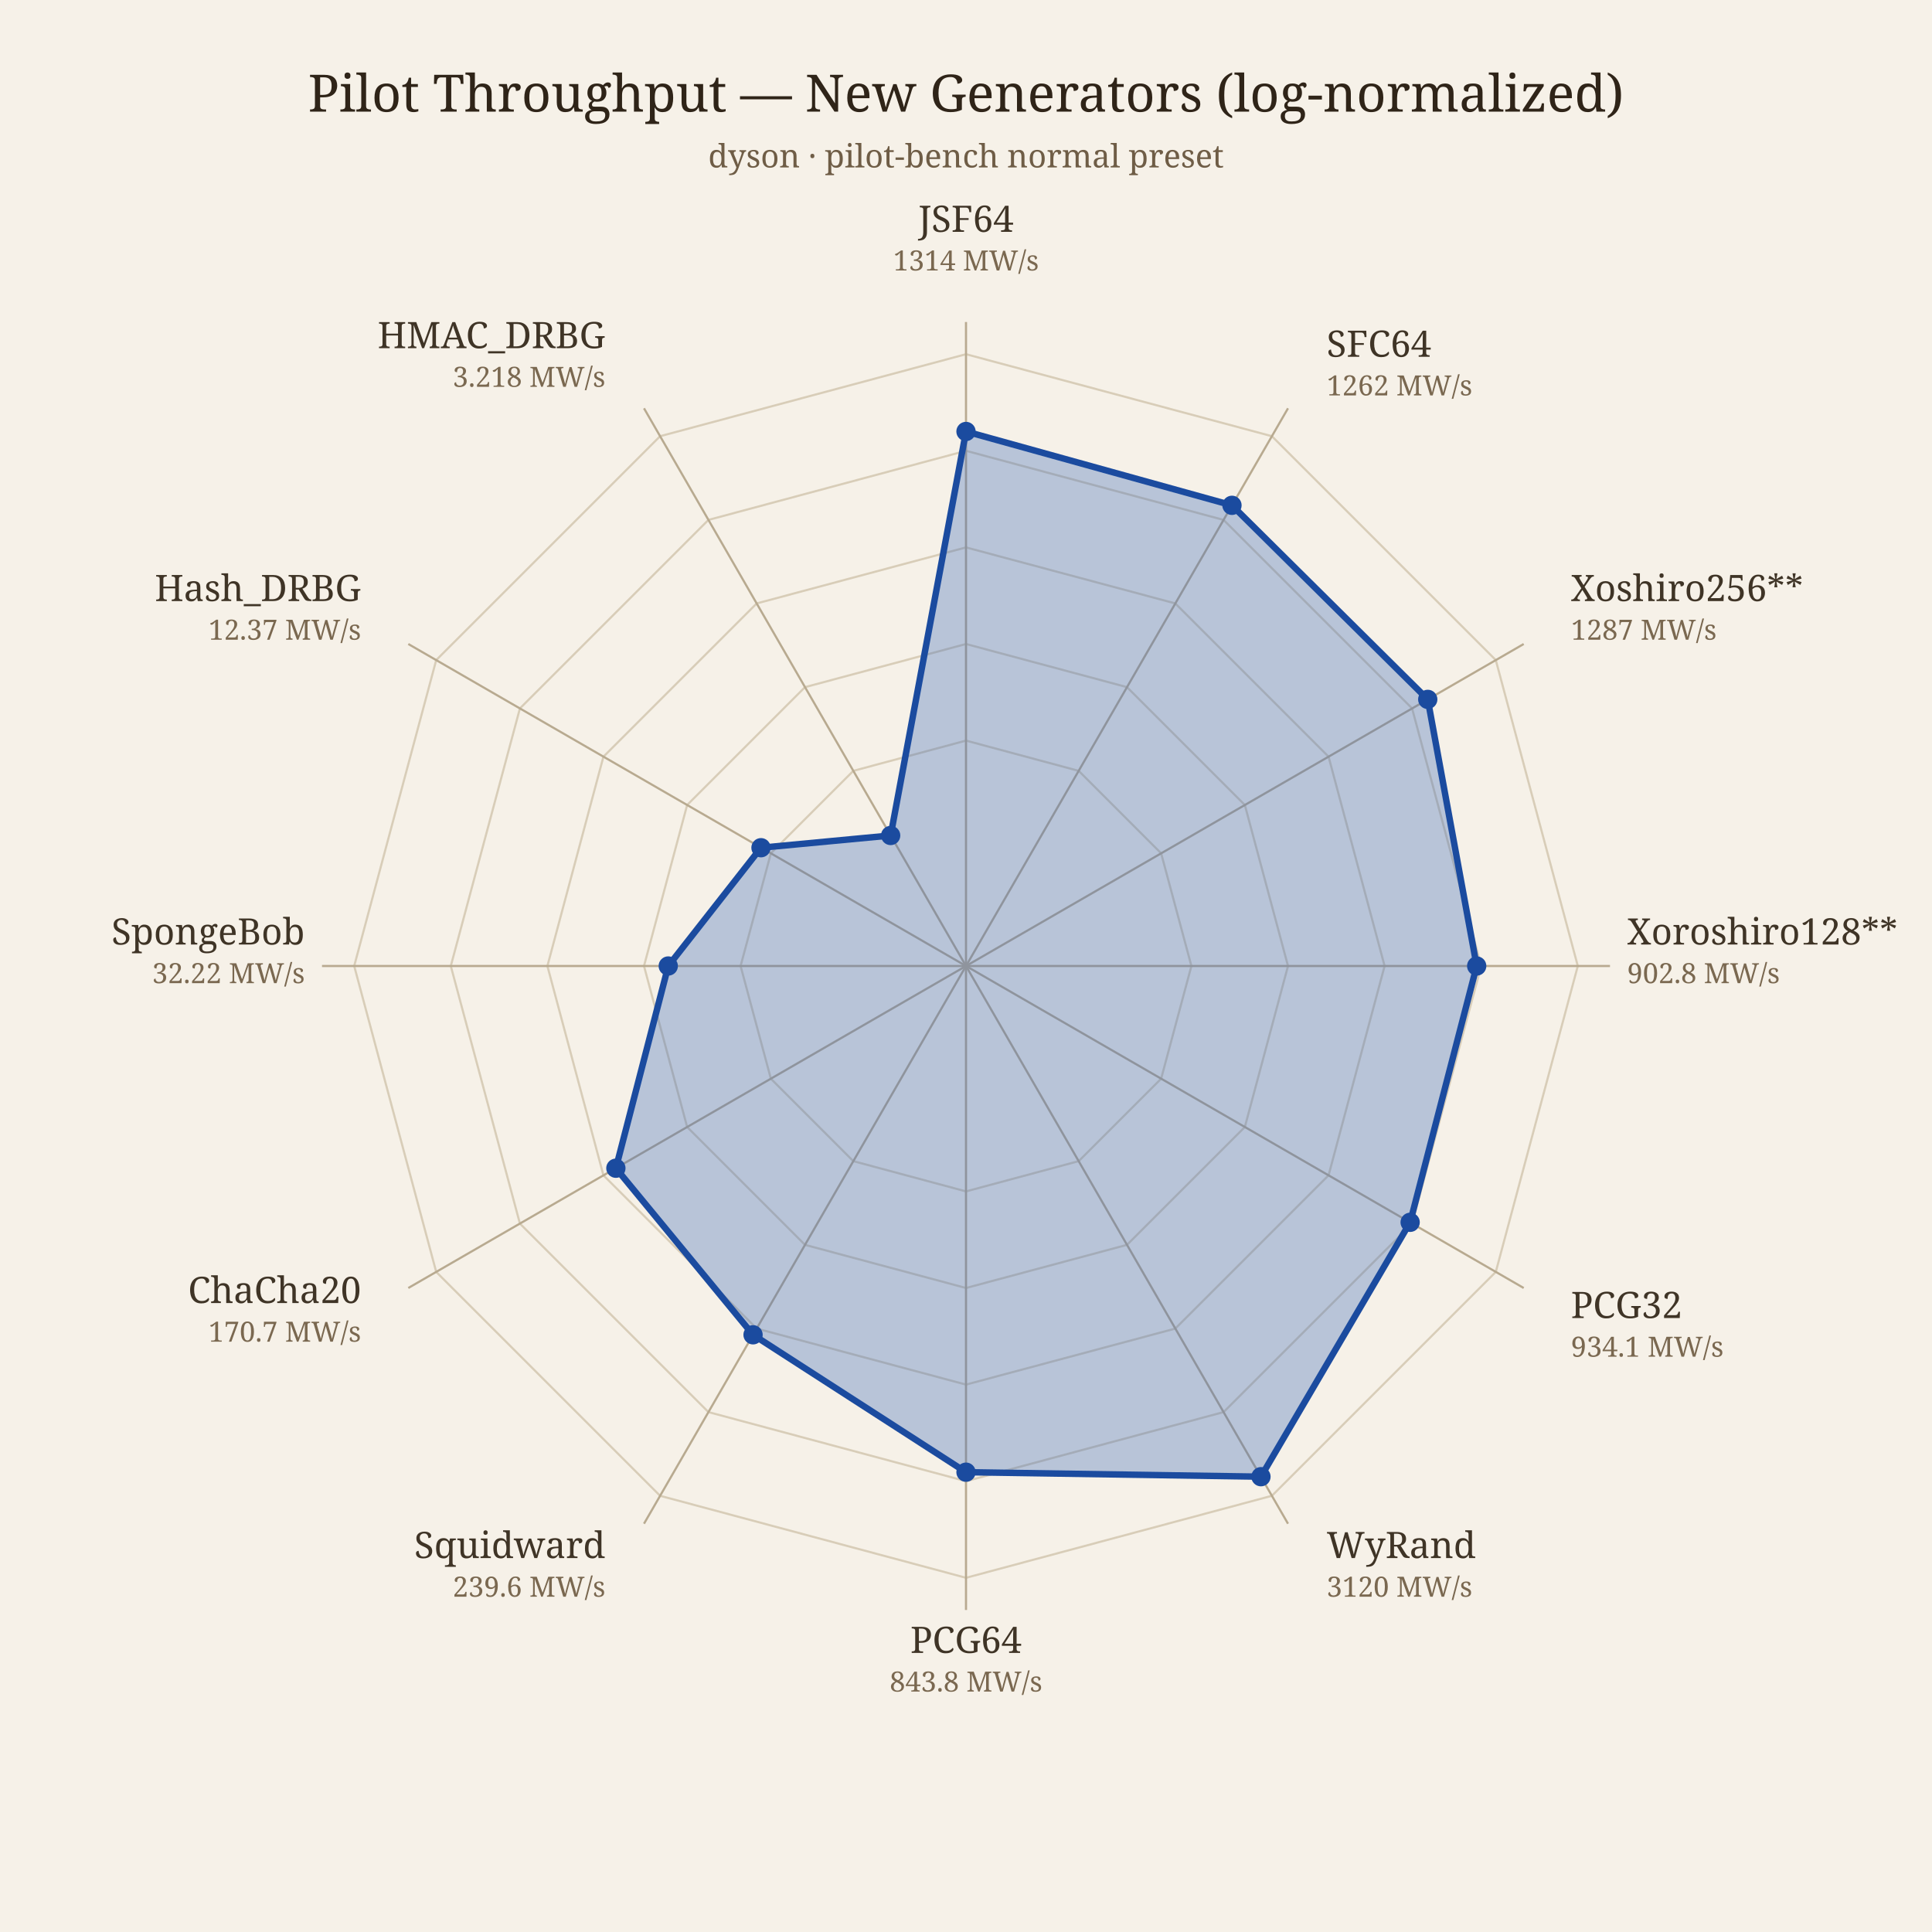
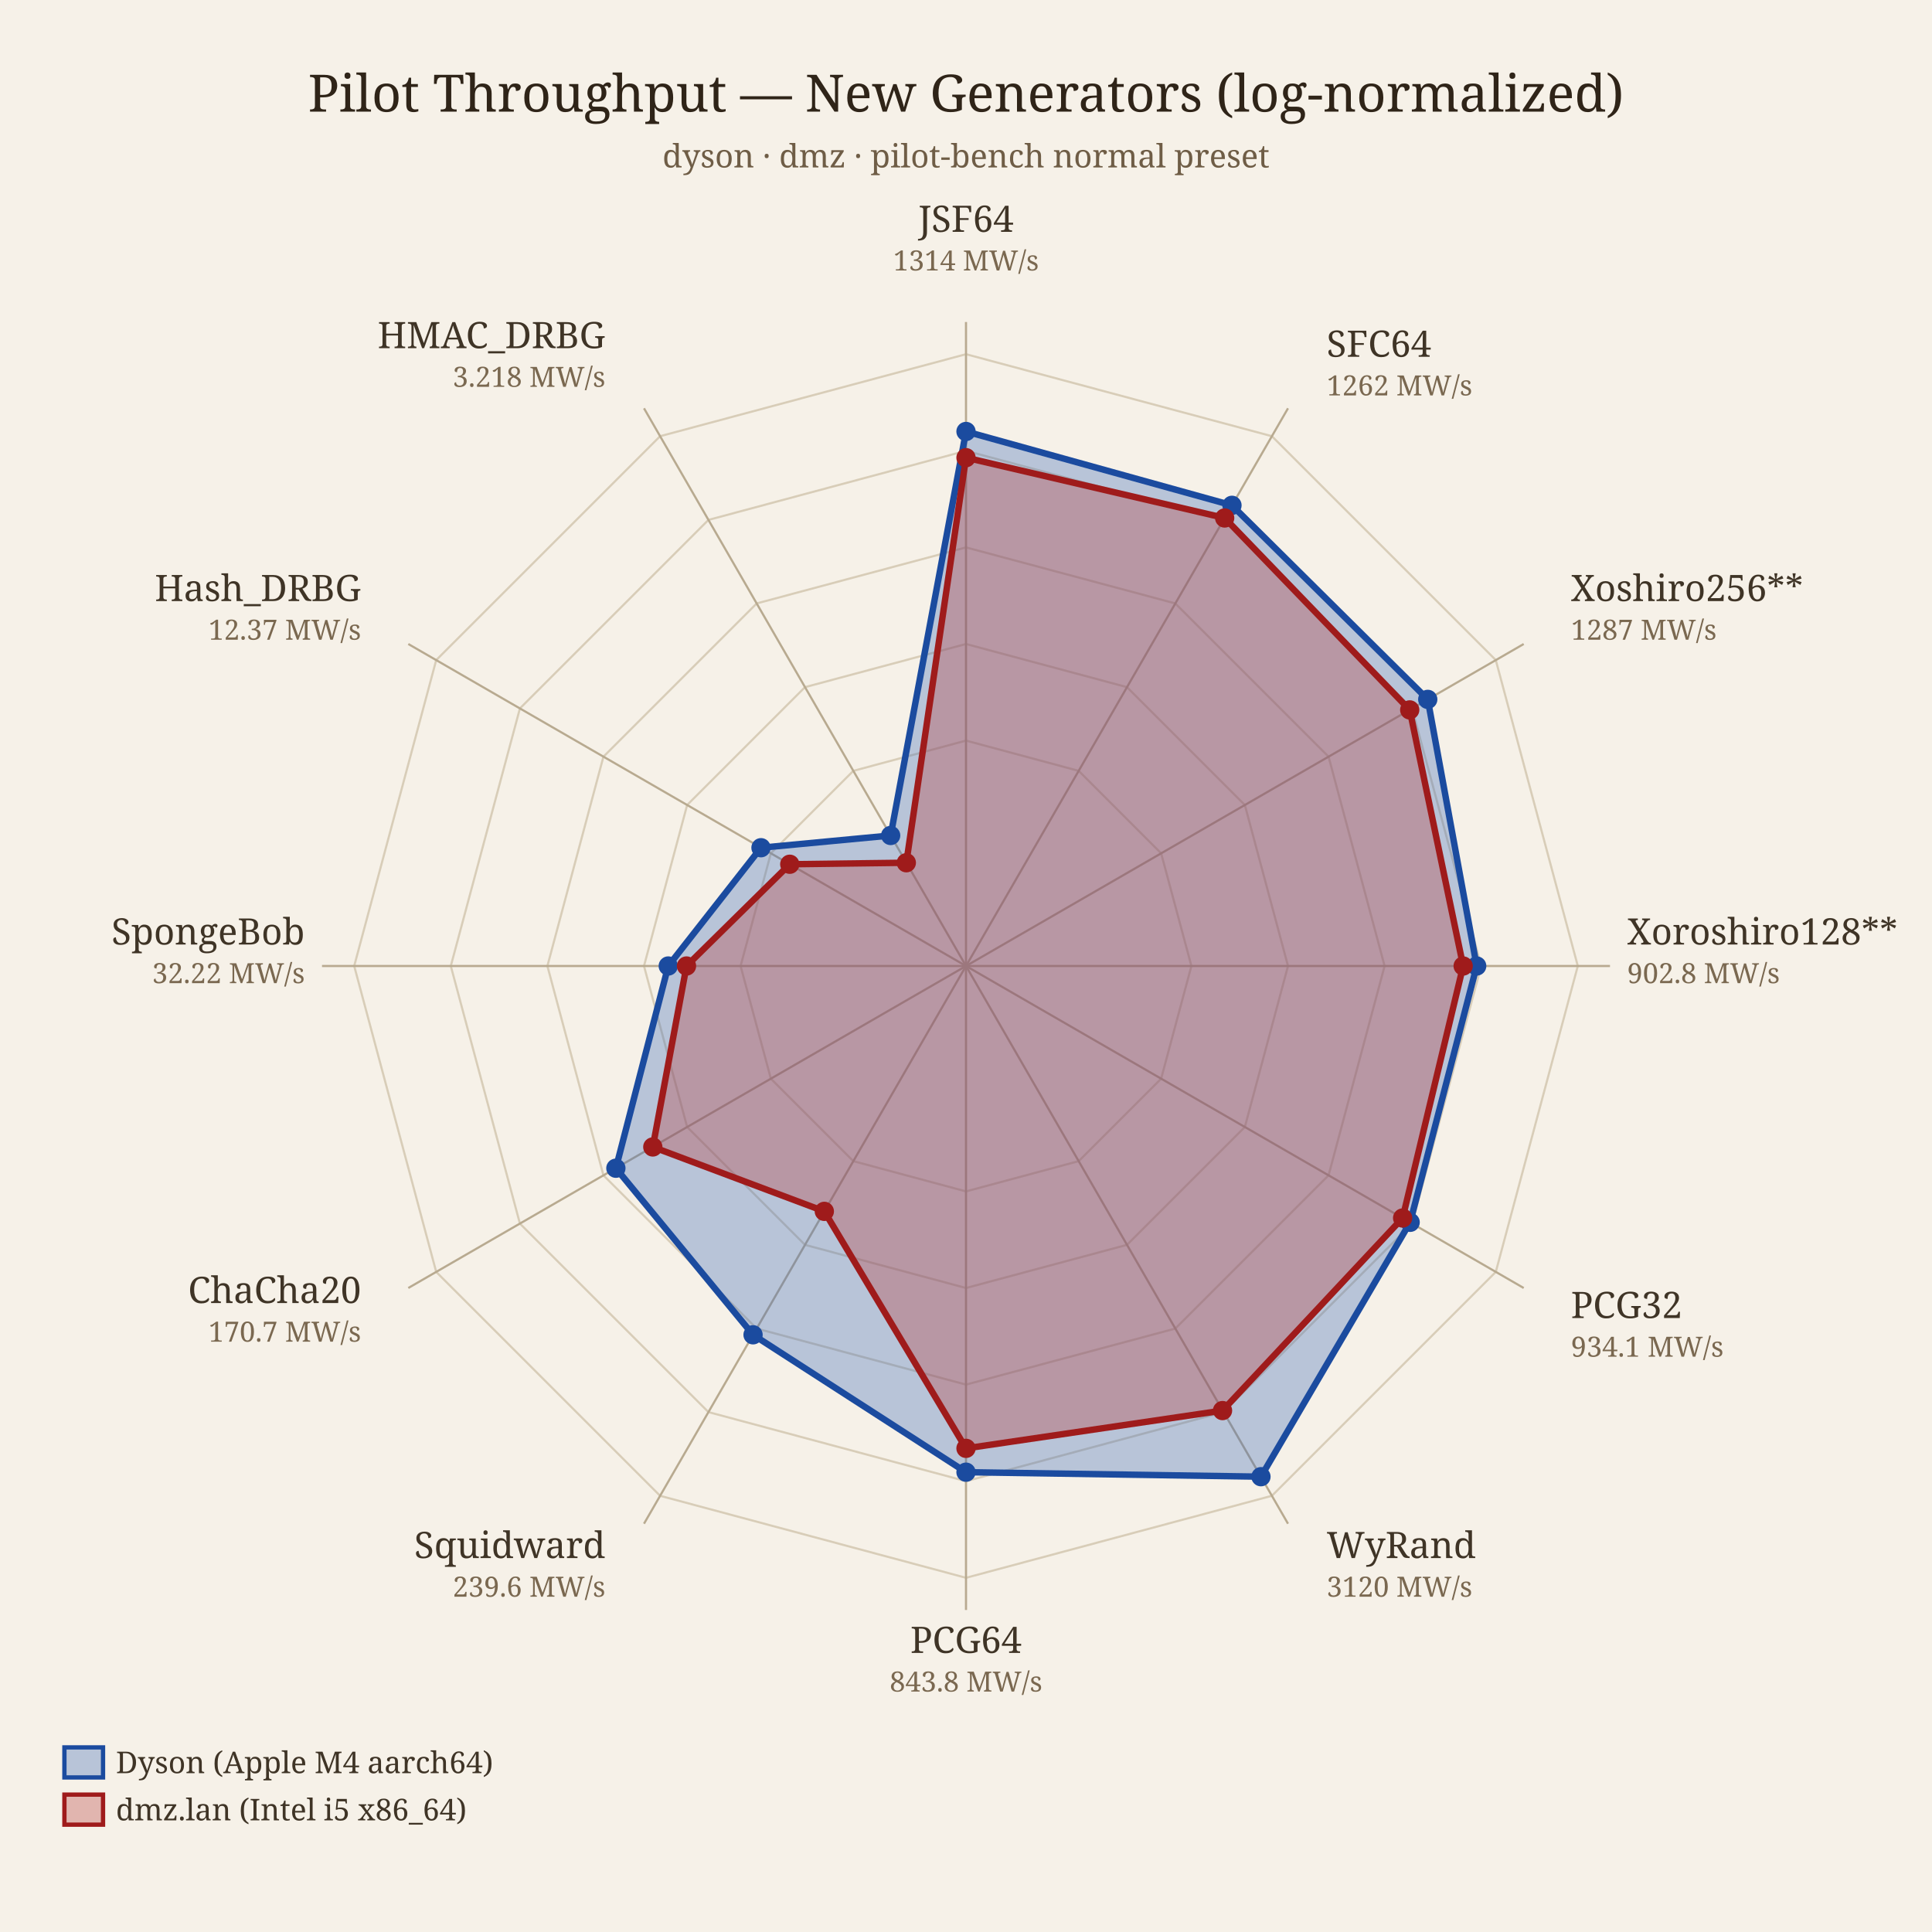
<svg xmlns="http://www.w3.org/2000/svg" width="900" height="900" viewBox="0 0 900 900">
  <rect width="100%" height="100%" fill="#f6f1e8" />
  <g stroke="#d8cdb8" fill="none">
    <polygon points="450.0,345.0 502.5,359.1 540.9,397.5 555.0,450.0 540.9,502.5 502.5,540.9 450.0,555.0 397.5,540.9 359.1,502.5 345.0,450.0 359.1,397.5 397.5,359.1" stroke-width="1" />
    <polygon points="450.0,300.0 525.0,320.1 579.9,375.0 600.0,450.0 579.9,525.0 525.0,579.9 450.0,600.0 375.0,579.9 320.1,525.0 300.0,450.0 320.1,375.0 375.0,320.1" stroke-width="1" />
    <polygon points="450.0,255.0 547.5,281.1 618.9,352.5 645.0,450.0 618.9,547.5 547.5,618.9 450.0,645.0 352.5,618.9 281.1,547.5 255.0,450.0 281.1,352.5 352.5,281.1" stroke-width="1" />
    <polygon points="450.0,210.0 570.0,242.2 657.8,330.0 690.0,450.0 657.8,570.0 570.0,657.8 450.0,690.0 330.0,657.8 242.2,570.0 210.0,450.0 242.2,330.0 330.0,242.2" stroke-width="1" />
    <polygon points="450.0,165.0 592.5,203.2 696.8,307.5 735.0,450.0 696.8,592.5 592.5,696.8 450.0,735.0 307.5,696.8 203.2,592.5 165.0,450.0 203.2,307.5 307.5,203.2" stroke-width="1" />
  </g>
  <g stroke="#b8aa90" stroke-width="1">
    <line x1="450" y1="450" x2="450.0" y2="150.0" />
    <line x1="450" y1="450" x2="600.0" y2="190.2" />
    <line x1="450" y1="450" x2="709.8" y2="300.0" />
    <line x1="450" y1="450" x2="750.0" y2="450.0" />
    <line x1="450" y1="450" x2="709.8" y2="600.0" />
    <line x1="450" y1="450" x2="600.0" y2="709.8" />
    <line x1="450" y1="450" x2="450.0" y2="750.0" />
    <line x1="450" y1="450" x2="300.0" y2="709.8" />
    <line x1="450" y1="450" x2="190.2" y2="600.0" />
    <line x1="450" y1="450" x2="150.0" y2="450.0" />
    <line x1="450" y1="450" x2="190.2" y2="300.0" />
    <line x1="450" y1="450" x2="300.0" y2="190.2" />
  </g>
  <polygon points="450.0,201.0 573.9,235.4 665.1,325.8 687.9,450.0 656.9,569.4 587.4,687.9 450.0,685.8 350.8,621.8 286.9,544.2 311.3,450.0 354.5,394.9 414.9,389.2" fill="#3c6bb855" stroke="#1b4b9f" stroke-width="3" />
  <g fill="#1b4b9f">
    <circle cx="450.0" cy="201.0" r="4.5" />
    <circle cx="573.9" cy="235.4" r="4.5" />
    <circle cx="665.1" cy="325.8" r="4.5" />
    <circle cx="687.9" cy="450.0" r="4.5" />
    <circle cx="656.9" cy="569.4" r="4.5" />
    <circle cx="587.4" cy="687.9" r="4.5" />
    <circle cx="450.0" cy="685.8" r="4.5" />
    <circle cx="350.8" cy="621.8" r="4.5" />
    <circle cx="286.9" cy="544.2" r="4.5" />
    <circle cx="311.3" cy="450.0" r="4.5" />
    <circle cx="354.5" cy="394.9" r="4.5" />
    <circle cx="414.9" cy="389.2" r="4.5" />
  </g>
+   <polygon points="450.0,213.2 570.5,241.3 656.7,330.7 681.6,450.0 653.4,567.4 569.5,657.1 450.0,674.7 384.0,564.3 304.1,534.3 319.8,450.0 367.9,402.6 422.2,401.9" fill="#b83c3c55" stroke="#9f1b1b" stroke-width="3" />
+   <g fill="#9f1b1b">
+     <circle cx="450.0" cy="213.2" r="4.5" />
+     <circle cx="570.5" cy="241.3" r="4.5" />
+     <circle cx="656.7" cy="330.7" r="4.5" />
+     <circle cx="681.6" cy="450.0" r="4.5" />
+     <circle cx="653.4" cy="567.4" r="4.5" />
+     <circle cx="569.5" cy="657.1" r="4.5" />
+     <circle cx="450.0" cy="674.7" r="4.5" />
+     <circle cx="384.0" cy="564.3" r="4.5" />
+     <circle cx="304.1" cy="534.3" r="4.5" />
+     <circle cx="319.8" cy="450.0" r="4.5" />
+     <circle cx="367.9" cy="402.6" r="4.5" />
+     <circle cx="422.2" cy="401.9" r="4.5" />
+   </g>
  <g font-family="Georgia, serif" font-size="17" fill="#3f3426">
    <text x="450.0" y="108.0" text-anchor="middle">JSF64</text>
    <text x="450.0" y="126.0" text-anchor="middle" font-size="13" fill="#7a6850">1314 MW/s</text>
    <text x="618.0" y="166.2" text-anchor="start">SFC64</text>
    <text x="618.0" y="184.2" text-anchor="start" font-size="13" fill="#7a6850">1262 MW/s</text>
    <text x="731.8" y="280.0" text-anchor="start">Xoshiro256**</text>
    <text x="731.8" y="298.0" text-anchor="start" font-size="13" fill="#7a6850">1287 MW/s</text>
    <text x="758.0" y="440.0" text-anchor="start">Xoroshiro128**</text>
    <text x="758.0" y="458.0" text-anchor="start" font-size="13" fill="#7a6850">902.8 MW/s</text>
    <text x="731.8" y="614.0" text-anchor="start">PCG32</text>
    <text x="731.8" y="632.0" text-anchor="start" font-size="13" fill="#7a6850">934.1 MW/s</text>
    <text x="618.0" y="725.8" text-anchor="start">WyRand</text>
    <text x="618.0" y="743.8" text-anchor="start" font-size="13" fill="#7a6850">3120 MW/s</text>
    <text x="450.0" y="770.0" text-anchor="middle">PCG64</text>
    <text x="450.0" y="788.0" text-anchor="middle" font-size="13" fill="#7a6850">843.8 MW/s</text>
    <text x="282.0" y="725.8" text-anchor="end">Squidward</text>
    <text x="282.0" y="743.8" text-anchor="end" font-size="13" fill="#7a6850">239.6 MW/s</text>
    <text x="168.2" y="607.0" text-anchor="end">ChaCha20</text>
    <text x="168.2" y="625.0" text-anchor="end" font-size="13" fill="#7a6850">170.7 MW/s</text>
    <text x="142.0" y="440.0" text-anchor="end">SpongeBob</text>
    <text x="142.0" y="458.0" text-anchor="end" font-size="13" fill="#7a6850">32.22 MW/s</text>
    <text x="168.2" y="280.0" text-anchor="end">Hash_DRBG</text>
    <text x="168.2" y="298.0" text-anchor="end" font-size="13" fill="#7a6850">12.37 MW/s</text>
    <text x="282.0" y="162.2" text-anchor="end">HMAC_DRBG</text>
    <text x="282.0" y="180.2" text-anchor="end" font-size="13" fill="#7a6850">3.218 MW/s</text>
  </g>
+   <g font-family="Georgia, serif" font-size="14" fill="#3f3426">
+     <rect x="30" y="814" width="18" height="14" fill="#3c6bb855" stroke="#1b4b9f" stroke-width="2" />
+     <text x="54" y="826">Dyson (Apple M4 aarch64)</text>
+     <rect x="30" y="836" width="18" height="14" fill="#b83c3c55" stroke="#9f1b1b" stroke-width="2" />
+     <text x="54" y="848">dmz.lan (Intel i5 x86_64)</text>
+   </g>
  <text x="450" y="52" text-anchor="middle" font-family="Georgia, serif" font-size="24" fill="#2f2418">Pilot Throughput — New Generators (log-normalized)</text>
-   <text x="450" y="78" text-anchor="middle" font-family="Georgia, serif" font-size="15" fill="#6f5d46">dyson · pilot-bench normal preset</text>
+   <text x="450" y="78" text-anchor="middle" font-family="Georgia, serif" font-size="15" fill="#6f5d46">dyson · dmz · pilot-bench normal preset</text>
</svg>
